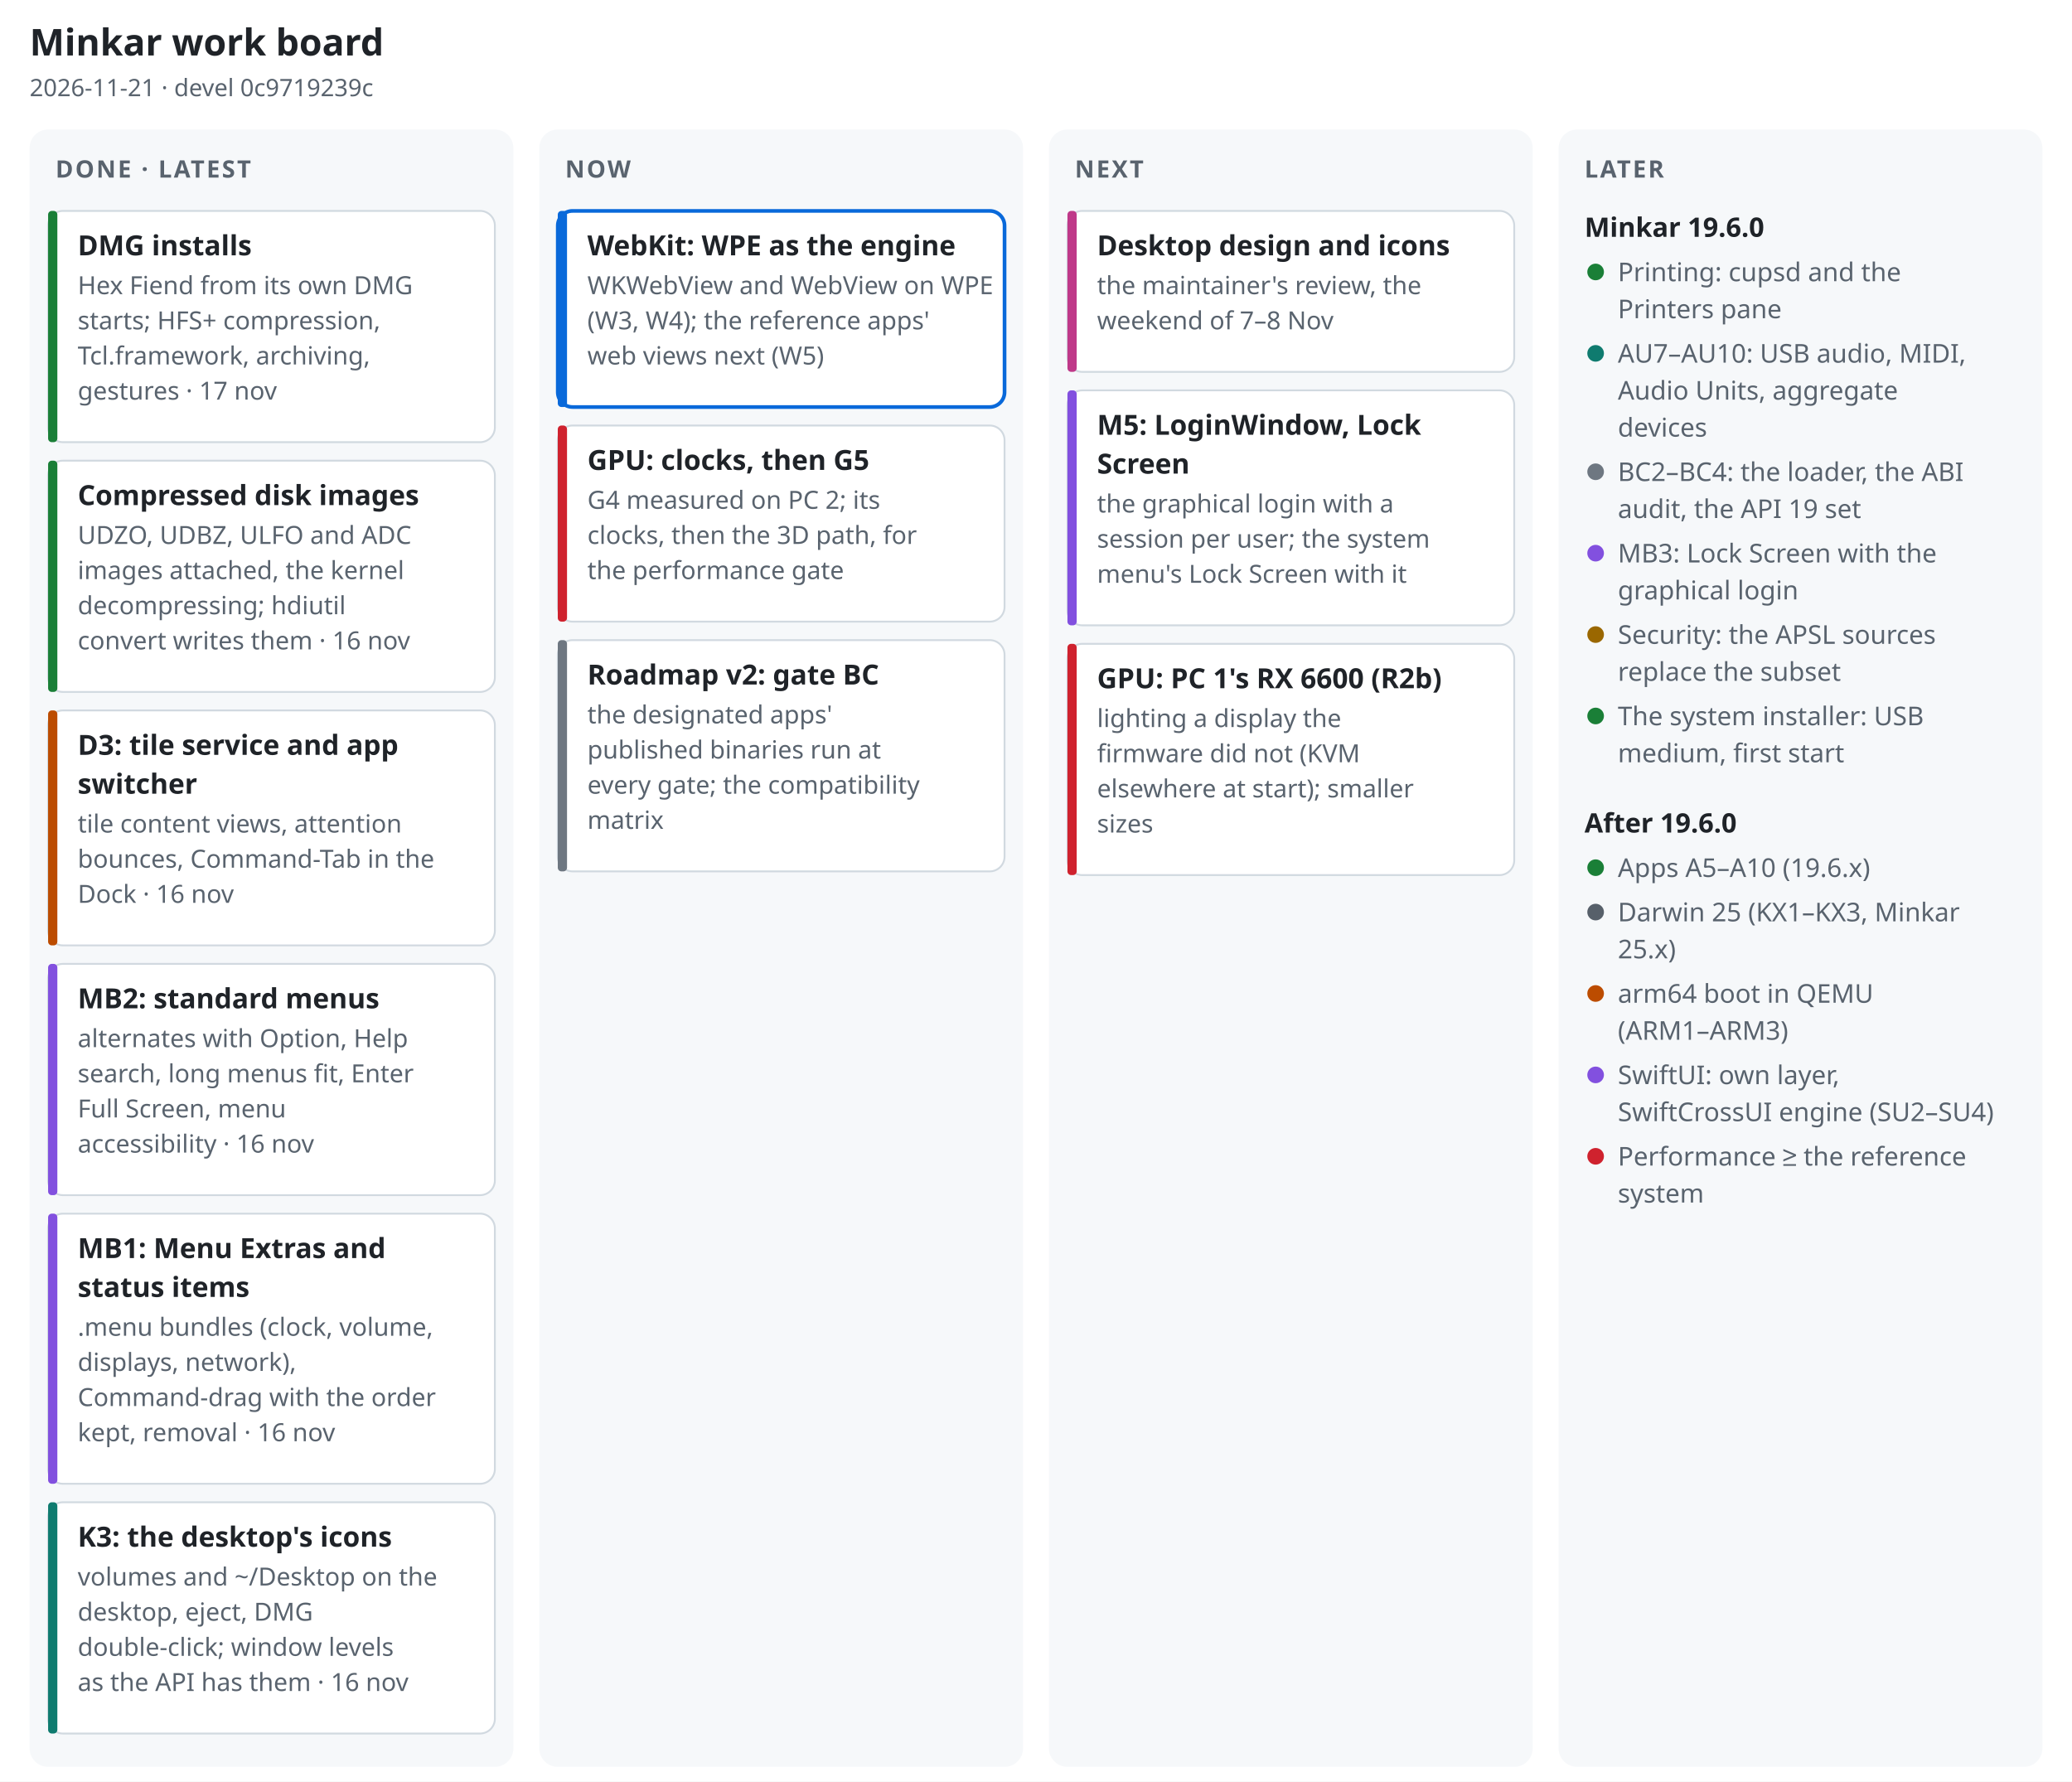
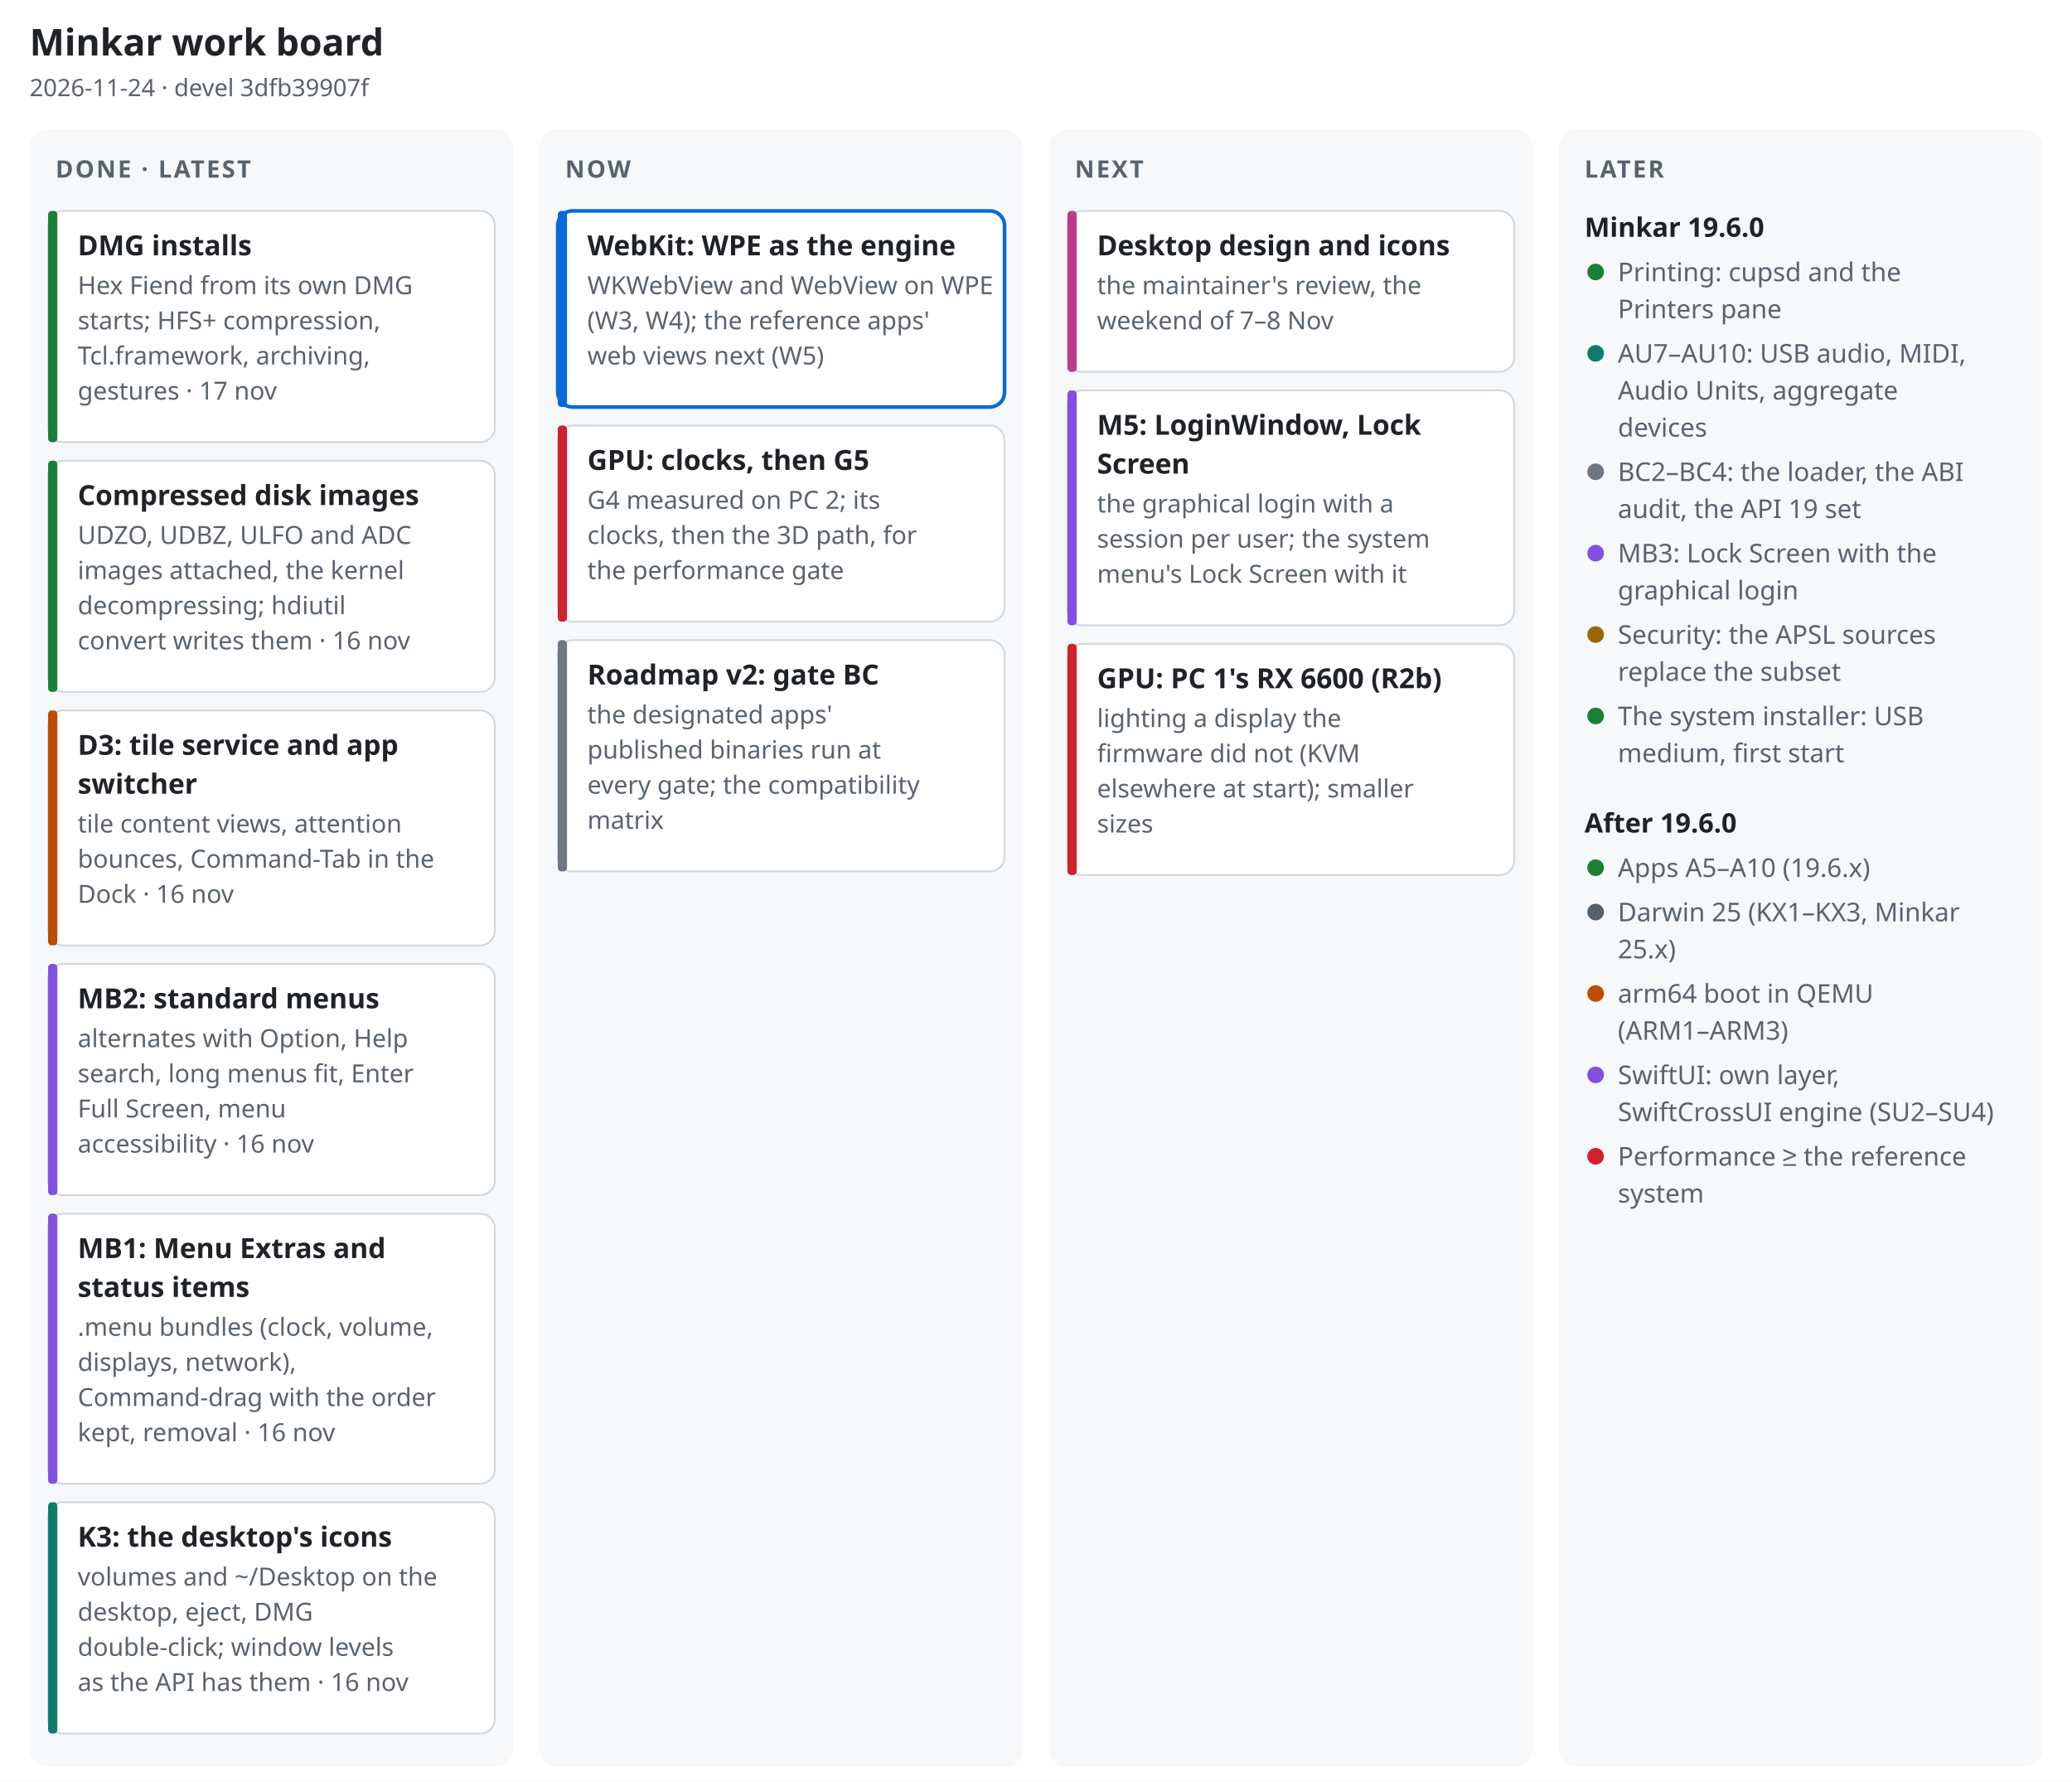
- <svg xmlns="http://www.w3.org/2000/svg" width="1120" height="963" viewBox="0 0 1120 963" font-family="-apple-system, BlinkMacSystemFont, 'Segoe UI', 'Noto Sans', Helvetica, Arial, sans-serif" role="img" aria-label="Minkar work board, 2026-11-21">
+ <svg xmlns="http://www.w3.org/2000/svg" width="1120" height="963" viewBox="0 0 1120 963" font-family="-apple-system, BlinkMacSystemFont, 'Segoe UI', 'Noto Sans', Helvetica, Arial, sans-serif" role="img" aria-label="Minkar work board, 2026-11-24">
  <rect width="1120" height="963" fill="#ffffff" />
  <text x="16" y="30" font-size="20" font-weight="700" fill="#1f2328" text-anchor="start">Minkar work board</text>
-   <text x="16" y="52" font-size="13" font-weight="400" fill="#59636e" text-anchor="start">2026-11-21 · devel 0c9719239c</text>
+   <text x="16" y="52" font-size="13" font-weight="400" fill="#59636e" text-anchor="start">2026-11-24 · devel 3dfb39907f</text>
  <rect x="16" y="70" width="261.5" height="885" rx="10" fill="#f6f8fa" />
  <text x="30" y="96" font-size="13" font-weight="700" fill="#59636e" text-anchor="start" letter-spacing=".08em">DONE · LATEST</text>
  <rect x="26" y="114" width="241.5" height="125" rx="8" fill="#ffffff" stroke="#d1d9e0" stroke-width="1" />
  <rect x="26" y="114" width="5" height="125" rx="2" fill="#1a7f37" />
  <text x="42" y="138" font-size="15" font-weight="650" fill="#1f2328" text-anchor="start">DMG installs</text>
  <text x="42" y="159" font-size="13.5" font-weight="400" fill="#59636e" text-anchor="start">Hex Fiend from its own DMG</text>
  <text x="42" y="178" font-size="13.5" font-weight="400" fill="#59636e" text-anchor="start">starts; HFS+ compression,</text>
  <text x="42" y="197" font-size="13.5" font-weight="400" fill="#59636e" text-anchor="start">Tcl.framework, archiving,</text>
  <text x="42" y="216" font-size="13.5" font-weight="400" fill="#59636e" text-anchor="start">gestures · 17 nov</text>
  <rect x="26" y="249" width="241.5" height="125" rx="8" fill="#ffffff" stroke="#d1d9e0" stroke-width="1" />
  <rect x="26" y="249" width="5" height="125" rx="2" fill="#1a7f37" />
  <text x="42" y="273" font-size="15" font-weight="650" fill="#1f2328" text-anchor="start">Compressed disk images</text>
  <text x="42" y="294" font-size="13.5" font-weight="400" fill="#59636e" text-anchor="start">UDZO, UDBZ, ULFO and ADC</text>
  <text x="42" y="313" font-size="13.5" font-weight="400" fill="#59636e" text-anchor="start">images attached, the kernel</text>
  <text x="42" y="332" font-size="13.5" font-weight="400" fill="#59636e" text-anchor="start">decompressing; hdiutil</text>
  <text x="42" y="351" font-size="13.5" font-weight="400" fill="#59636e" text-anchor="start">convert writes them · 16 nov</text>
  <rect x="26" y="384" width="241.5" height="127" rx="8" fill="#ffffff" stroke="#d1d9e0" stroke-width="1" />
  <rect x="26" y="384" width="5" height="127" rx="2" fill="#bc4c00" />
  <text x="42" y="408" font-size="15" font-weight="650" fill="#1f2328" text-anchor="start">D3: tile service and app</text>
  <text x="42" y="429" font-size="15" font-weight="650" fill="#1f2328" text-anchor="start">switcher</text>
  <text x="42" y="450" font-size="13.5" font-weight="400" fill="#59636e" text-anchor="start">tile content views, attention</text>
  <text x="42" y="469" font-size="13.5" font-weight="400" fill="#59636e" text-anchor="start">bounces, Command-Tab in the</text>
  <text x="42" y="488" font-size="13.5" font-weight="400" fill="#59636e" text-anchor="start">Dock · 16 nov</text>
  <rect x="26" y="521" width="241.5" height="125" rx="8" fill="#ffffff" stroke="#d1d9e0" stroke-width="1" />
  <rect x="26" y="521" width="5" height="125" rx="2" fill="#8250df" />
  <text x="42" y="545" font-size="15" font-weight="650" fill="#1f2328" text-anchor="start">MB2: standard menus</text>
  <text x="42" y="566" font-size="13.5" font-weight="400" fill="#59636e" text-anchor="start">alternates with Option, Help</text>
  <text x="42" y="585" font-size="13.5" font-weight="400" fill="#59636e" text-anchor="start">search, long menus fit, Enter</text>
  <text x="42" y="604" font-size="13.5" font-weight="400" fill="#59636e" text-anchor="start">Full Screen, menu</text>
  <text x="42" y="623" font-size="13.5" font-weight="400" fill="#59636e" text-anchor="start">accessibility · 16 nov</text>
  <rect x="26" y="656" width="241.5" height="146" rx="8" fill="#ffffff" stroke="#d1d9e0" stroke-width="1" />
  <rect x="26" y="656" width="5" height="146" rx="2" fill="#8250df" />
  <text x="42" y="680" font-size="15" font-weight="650" fill="#1f2328" text-anchor="start">MB1: Menu Extras and</text>
  <text x="42" y="701" font-size="15" font-weight="650" fill="#1f2328" text-anchor="start">status items</text>
  <text x="42" y="722" font-size="13.5" font-weight="400" fill="#59636e" text-anchor="start">.menu bundles (clock, volume,</text>
  <text x="42" y="741" font-size="13.5" font-weight="400" fill="#59636e" text-anchor="start">displays, network),</text>
  <text x="42" y="760" font-size="13.5" font-weight="400" fill="#59636e" text-anchor="start">Command-drag with the order</text>
  <text x="42" y="779" font-size="13.5" font-weight="400" fill="#59636e" text-anchor="start">kept, removal · 16 nov</text>
  <rect x="26" y="812" width="241.5" height="125" rx="8" fill="#ffffff" stroke="#d1d9e0" stroke-width="1" />
  <rect x="26" y="812" width="5" height="125" rx="2" fill="#0f7b6f" />
  <text x="42" y="836" font-size="15" font-weight="650" fill="#1f2328" text-anchor="start">K3: the desktop's icons</text>
  <text x="42" y="857" font-size="13.5" font-weight="400" fill="#59636e" text-anchor="start">volumes and ~/Desktop on the</text>
  <text x="42" y="876" font-size="13.5" font-weight="400" fill="#59636e" text-anchor="start">desktop, eject, DMG</text>
  <text x="42" y="895" font-size="13.5" font-weight="400" fill="#59636e" text-anchor="start">double-click; window levels</text>
  <text x="42" y="914" font-size="13.5" font-weight="400" fill="#59636e" text-anchor="start">as the API has them · 16 nov</text>
  <rect x="291.5" y="70" width="261.5" height="885" rx="10" fill="#f6f8fa" />
  <text x="305.5" y="96" font-size="13" font-weight="700" fill="#59636e" text-anchor="start" letter-spacing=".08em">NOW</text>
  <rect x="301.5" y="114" width="241.5" height="106" rx="8" fill="#ffffff" stroke="#0969da" stroke-width="2" />
  <rect x="301.5" y="114" width="5" height="106" rx="2" fill="#0969da" />
  <text x="317.5" y="138" font-size="15" font-weight="650" fill="#1f2328" text-anchor="start">WebKit: WPE as the engine</text>
  <text x="317.5" y="159" font-size="13.5" font-weight="400" fill="#59636e" text-anchor="start">WKWebView and WebView on WPE</text>
  <text x="317.5" y="178" font-size="13.5" font-weight="400" fill="#59636e" text-anchor="start">(W3, W4); the reference apps'</text>
  <text x="317.5" y="197" font-size="13.5" font-weight="400" fill="#59636e" text-anchor="start">web views next (W5)</text>
  <rect x="301.5" y="230" width="241.5" height="106" rx="8" fill="#ffffff" stroke="#d1d9e0" stroke-width="1" />
  <rect x="301.5" y="230" width="5" height="106" rx="2" fill="#cf222e" />
  <text x="317.5" y="254" font-size="15" font-weight="650" fill="#1f2328" text-anchor="start">GPU: clocks, then G5</text>
  <text x="317.5" y="275" font-size="13.5" font-weight="400" fill="#59636e" text-anchor="start">G4 measured on PC 2; its</text>
  <text x="317.5" y="294" font-size="13.5" font-weight="400" fill="#59636e" text-anchor="start">clocks, then the 3D path, for</text>
  <text x="317.5" y="313" font-size="13.5" font-weight="400" fill="#59636e" text-anchor="start">the performance gate</text>
  <rect x="301.5" y="346" width="241.5" height="125" rx="8" fill="#ffffff" stroke="#d1d9e0" stroke-width="1" />
  <rect x="301.5" y="346" width="5" height="125" rx="2" fill="#6e7781" />
  <text x="317.5" y="370" font-size="15" font-weight="650" fill="#1f2328" text-anchor="start">Roadmap v2: gate BC</text>
  <text x="317.5" y="391" font-size="13.5" font-weight="400" fill="#59636e" text-anchor="start">the designated apps'</text>
  <text x="317.5" y="410" font-size="13.5" font-weight="400" fill="#59636e" text-anchor="start">published binaries run at</text>
  <text x="317.5" y="429" font-size="13.5" font-weight="400" fill="#59636e" text-anchor="start">every gate; the compatibility</text>
  <text x="317.5" y="448" font-size="13.5" font-weight="400" fill="#59636e" text-anchor="start">matrix</text>
  <rect x="567" y="70" width="261.5" height="885" rx="10" fill="#f6f8fa" />
  <text x="581" y="96" font-size="13" font-weight="700" fill="#59636e" text-anchor="start" letter-spacing=".08em">NEXT</text>
  <rect x="577" y="114" width="241.5" height="87" rx="8" fill="#ffffff" stroke="#d1d9e0" stroke-width="1" />
  <rect x="577" y="114" width="5" height="87" rx="2" fill="#bf3989" />
  <text x="593" y="138" font-size="15" font-weight="650" fill="#1f2328" text-anchor="start">Desktop design and icons</text>
  <text x="593" y="159" font-size="13.5" font-weight="400" fill="#59636e" text-anchor="start">the maintainer's review, the</text>
  <text x="593" y="178" font-size="13.5" font-weight="400" fill="#59636e" text-anchor="start">weekend of 7–8 Nov</text>
  <rect x="577" y="211" width="241.5" height="127" rx="8" fill="#ffffff" stroke="#d1d9e0" stroke-width="1" />
  <rect x="577" y="211" width="5" height="127" rx="2" fill="#8250df" />
  <text x="593" y="235" font-size="15" font-weight="650" fill="#1f2328" text-anchor="start">M5: LoginWindow, Lock</text>
  <text x="593" y="256" font-size="15" font-weight="650" fill="#1f2328" text-anchor="start">Screen</text>
  <text x="593" y="277" font-size="13.5" font-weight="400" fill="#59636e" text-anchor="start">the graphical login with a</text>
  <text x="593" y="296" font-size="13.5" font-weight="400" fill="#59636e" text-anchor="start">session per user; the system</text>
  <text x="593" y="315" font-size="13.5" font-weight="400" fill="#59636e" text-anchor="start">menu's Lock Screen with it</text>
  <rect x="577" y="348" width="241.5" height="125" rx="8" fill="#ffffff" stroke="#d1d9e0" stroke-width="1" />
  <rect x="577" y="348" width="5" height="125" rx="2" fill="#cf222e" />
  <text x="593" y="372" font-size="15" font-weight="650" fill="#1f2328" text-anchor="start">GPU: PC 1's RX 6600 (R2b)</text>
  <text x="593" y="393" font-size="13.5" font-weight="400" fill="#59636e" text-anchor="start">lighting a display the</text>
  <text x="593" y="412" font-size="13.5" font-weight="400" fill="#59636e" text-anchor="start">firmware did not (KVM</text>
  <text x="593" y="431" font-size="13.5" font-weight="400" fill="#59636e" text-anchor="start">elsewhere at start); smaller</text>
  <text x="593" y="450" font-size="13.5" font-weight="400" fill="#59636e" text-anchor="start">sizes</text>
  <rect x="842.5" y="70" width="261.5" height="885" rx="10" fill="#f6f8fa" />
  <text x="856.5" y="96" font-size="13" font-weight="700" fill="#59636e" text-anchor="start" letter-spacing=".08em">LATER</text>
  <text x="856.5" y="128" font-size="14.5" font-weight="700" fill="#1f2328" text-anchor="start">Minkar 19.6.0</text>
  <circle cx="862.5" cy="147" r="4.5" fill="#1a7f37" />
  <text x="874.5" y="152" font-size="14" font-weight="400" fill="#59636e" text-anchor="start">Printing: cupsd and the</text>
  <text x="874.5" y="172" font-size="14" font-weight="400" fill="#59636e" text-anchor="start">Printers pane</text>
  <circle cx="862.5" cy="191" r="4.5" fill="#0f7b6f" />
  <text x="874.5" y="196" font-size="14" font-weight="400" fill="#59636e" text-anchor="start">AU7–AU10: USB audio, MIDI,</text>
  <text x="874.5" y="216" font-size="14" font-weight="400" fill="#59636e" text-anchor="start">Audio Units, aggregate</text>
  <text x="874.5" y="236" font-size="14" font-weight="400" fill="#59636e" text-anchor="start">devices</text>
  <circle cx="862.5" cy="255" r="4.5" fill="#6e7781" />
  <text x="874.5" y="260" font-size="14" font-weight="400" fill="#59636e" text-anchor="start">BC2–BC4: the loader, the ABI</text>
  <text x="874.5" y="280" font-size="14" font-weight="400" fill="#59636e" text-anchor="start">audit, the API 19 set</text>
  <circle cx="862.5" cy="299" r="4.5" fill="#8250df" />
  <text x="874.5" y="304" font-size="14" font-weight="400" fill="#59636e" text-anchor="start">MB3: Lock Screen with the</text>
  <text x="874.5" y="324" font-size="14" font-weight="400" fill="#59636e" text-anchor="start">graphical login</text>
  <circle cx="862.5" cy="343" r="4.5" fill="#9a6700" />
  <text x="874.5" y="348" font-size="14" font-weight="400" fill="#59636e" text-anchor="start">Security: the APSL sources</text>
  <text x="874.5" y="368" font-size="14" font-weight="400" fill="#59636e" text-anchor="start">replace the subset</text>
  <circle cx="862.5" cy="387" r="4.5" fill="#1a7f37" />
  <text x="874.5" y="392" font-size="14" font-weight="400" fill="#59636e" text-anchor="start">The system installer: USB</text>
  <text x="874.5" y="412" font-size="14" font-weight="400" fill="#59636e" text-anchor="start">medium, first start</text>
  <text x="856.5" y="450" font-size="14.5" font-weight="700" fill="#1f2328" text-anchor="start">After 19.6.0</text>
  <circle cx="862.5" cy="469" r="4.5" fill="#1a7f37" />
  <text x="874.5" y="474" font-size="14" font-weight="400" fill="#59636e" text-anchor="start">Apps A5–A10 (19.6.x)</text>
  <circle cx="862.5" cy="493" r="4.5" fill="#57606a" />
  <text x="874.5" y="498" font-size="14" font-weight="400" fill="#59636e" text-anchor="start">Darwin 25 (KX1–KX3, Minkar</text>
  <text x="874.5" y="518" font-size="14" font-weight="400" fill="#59636e" text-anchor="start">25.x)</text>
  <circle cx="862.5" cy="537" r="4.5" fill="#bc4c00" />
  <text x="874.5" y="542" font-size="14" font-weight="400" fill="#59636e" text-anchor="start">arm64 boot in QEMU</text>
  <text x="874.5" y="562" font-size="14" font-weight="400" fill="#59636e" text-anchor="start">(ARM1–ARM3)</text>
  <circle cx="862.5" cy="581" r="4.5" fill="#8250df" />
  <text x="874.5" y="586" font-size="14" font-weight="400" fill="#59636e" text-anchor="start">SwiftUI: own layer,</text>
  <text x="874.5" y="606" font-size="14" font-weight="400" fill="#59636e" text-anchor="start">SwiftCrossUI engine (SU2–SU4)</text>
  <circle cx="862.5" cy="625" r="4.5" fill="#cf222e" />
  <text x="874.5" y="630" font-size="14" font-weight="400" fill="#59636e" text-anchor="start">Performance ≥ the reference</text>
  <text x="874.5" y="650" font-size="14" font-weight="400" fill="#59636e" text-anchor="start">system</text>
</svg>
